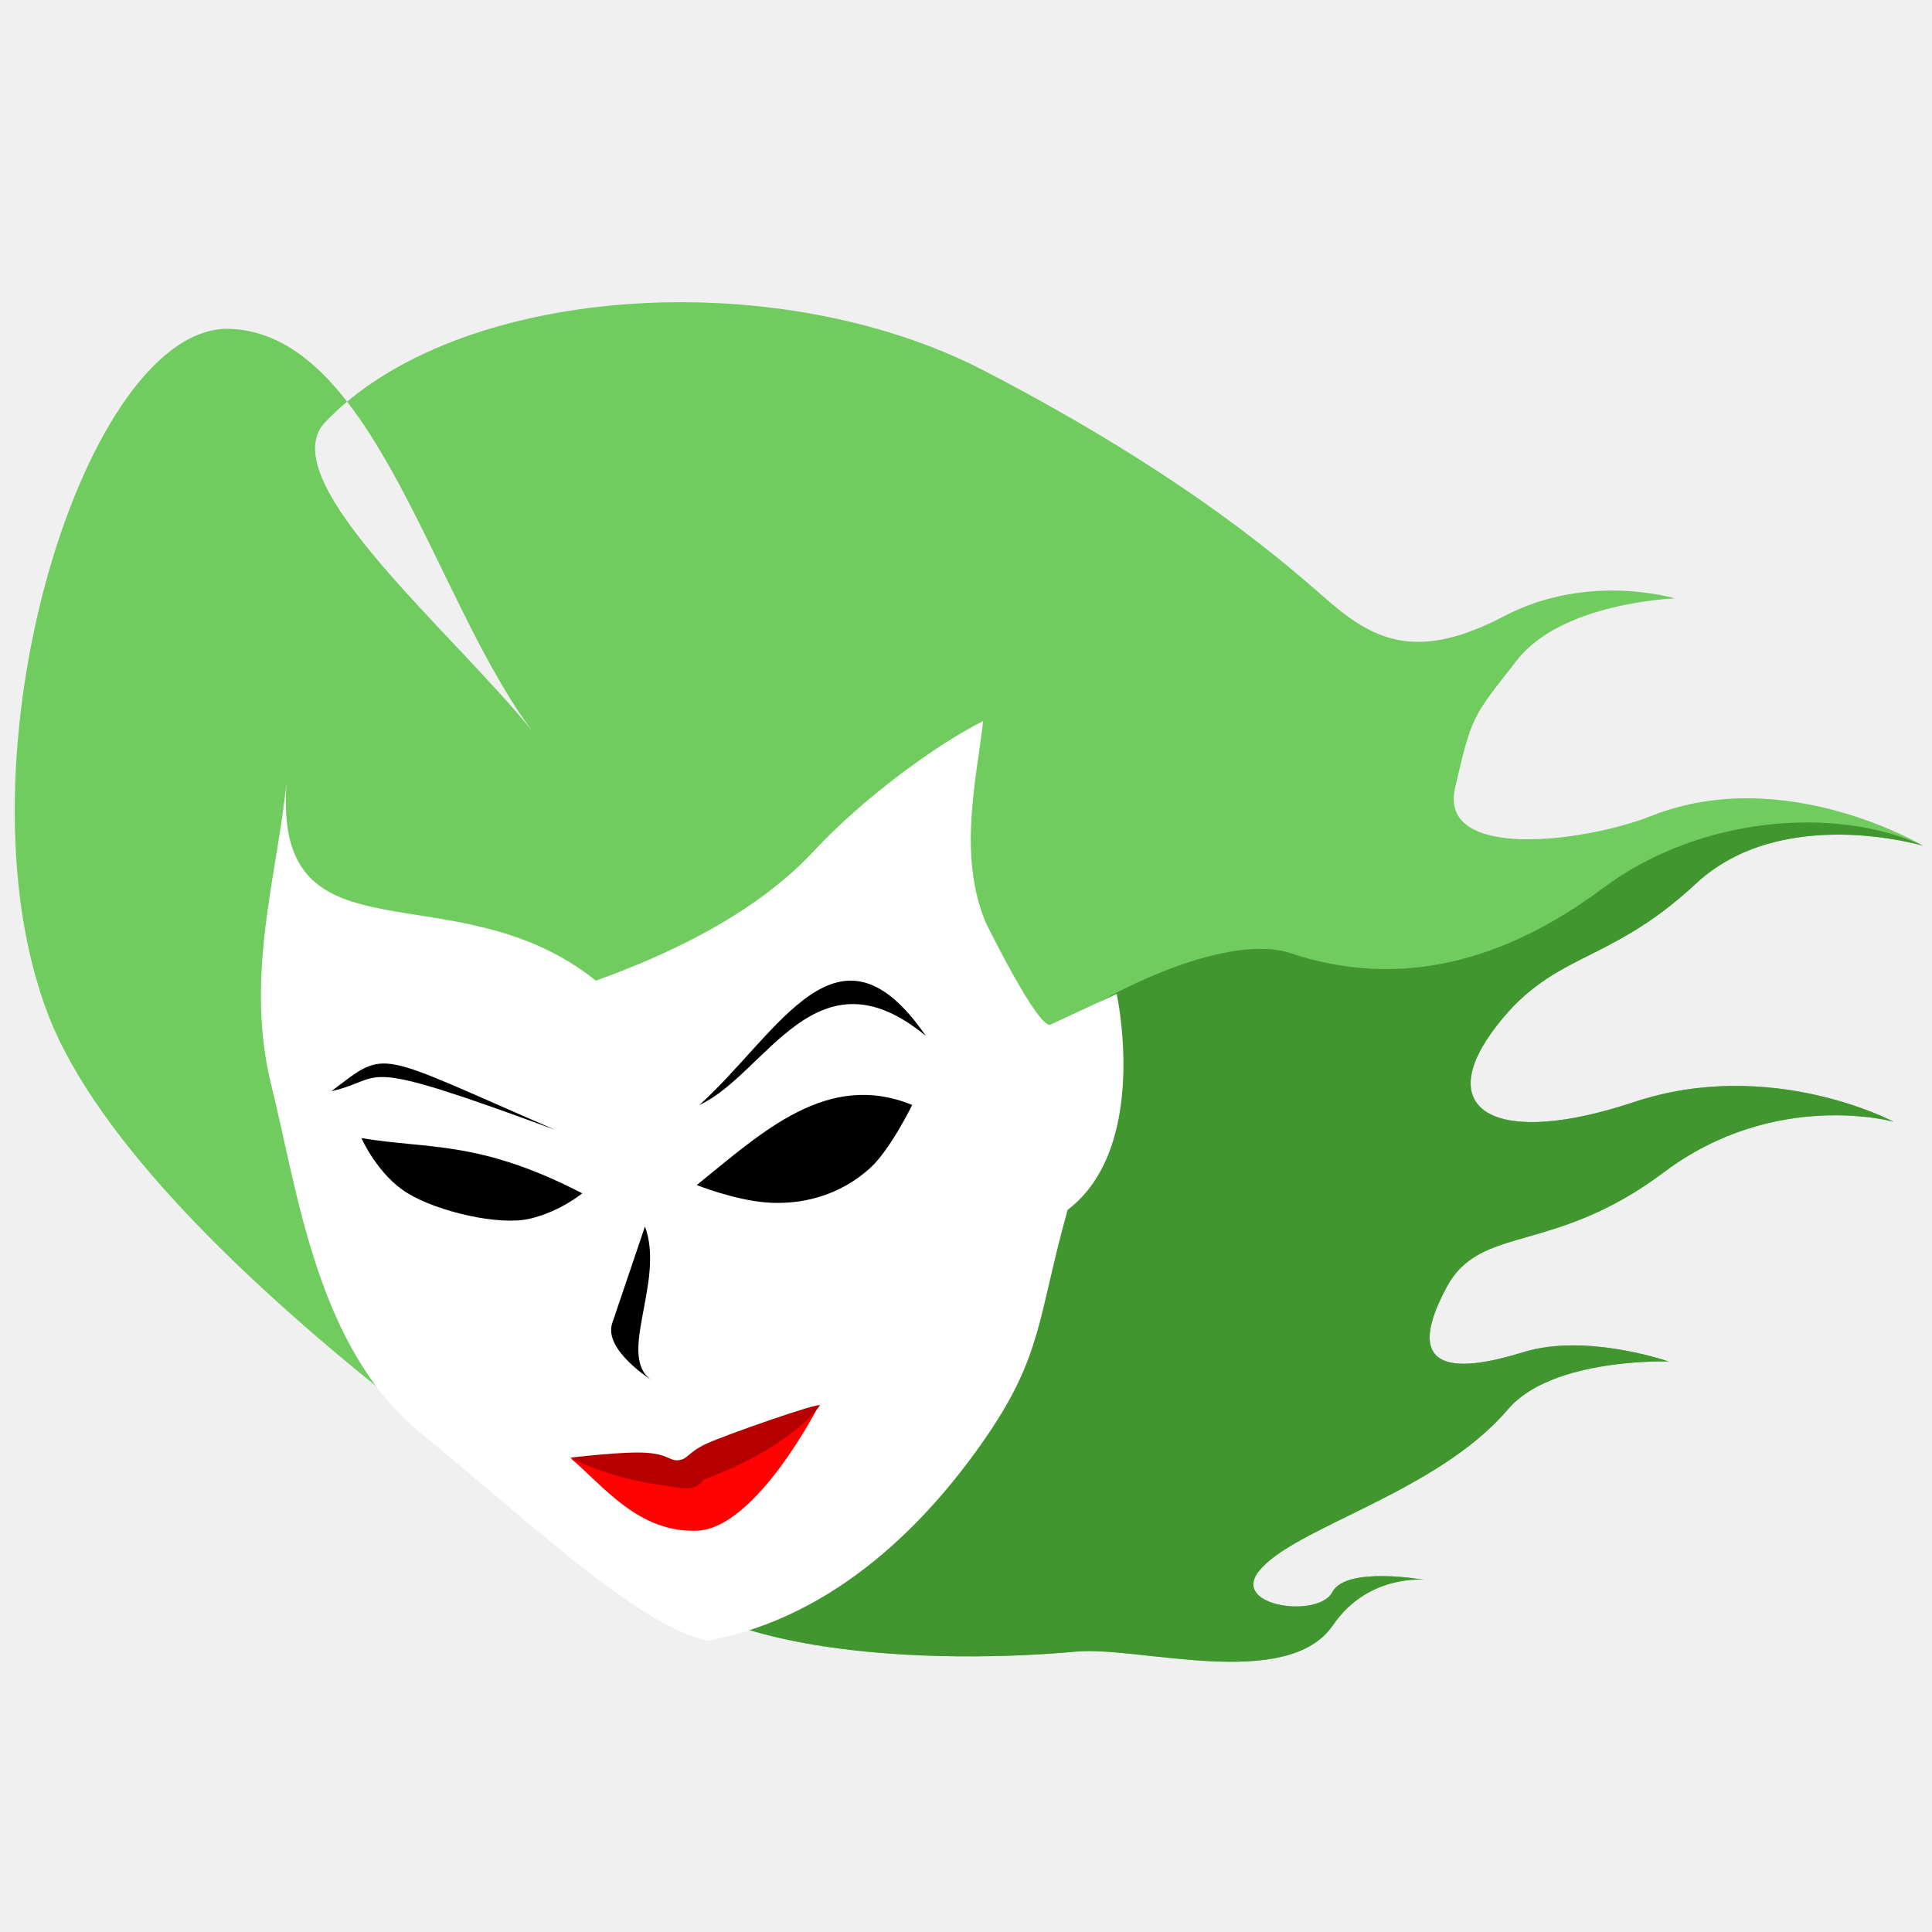
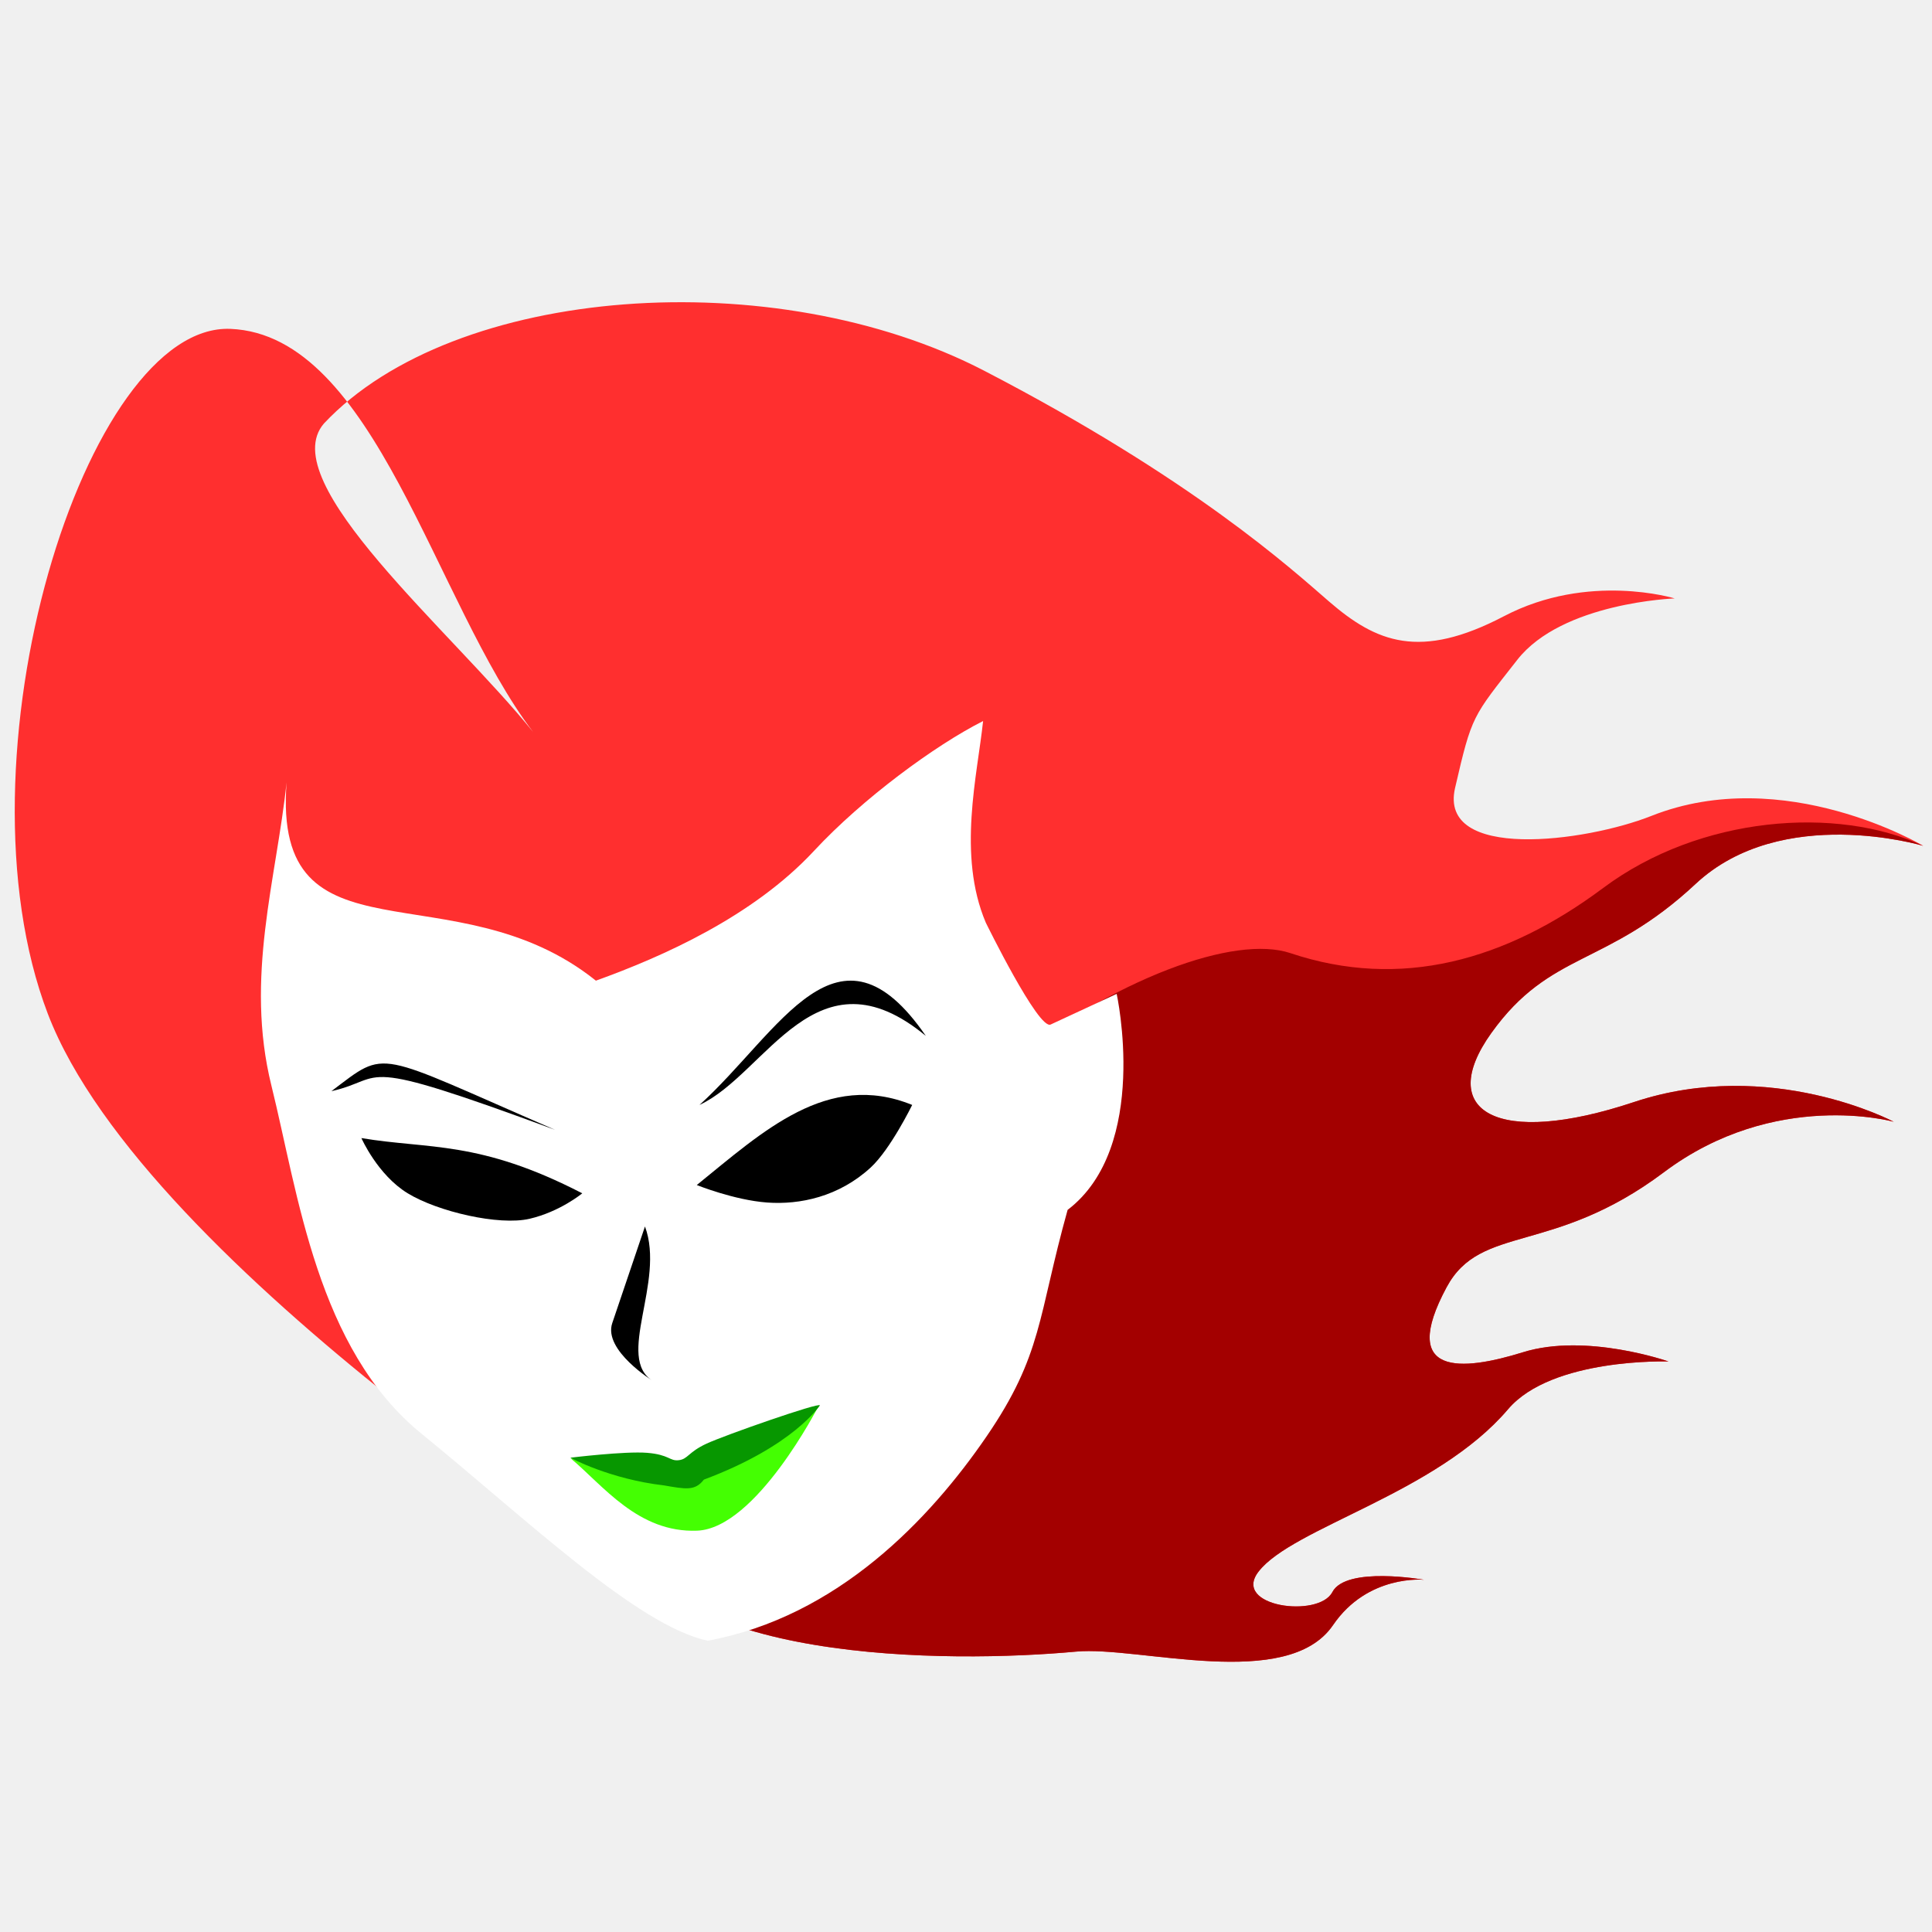
<svg xmlns="http://www.w3.org/2000/svg" version="1.1" id="svg2" viewBox="0 0 566.929 566.929" height="160mm" width="160mm">
  <defs id="defs4" />
-   <g transform="translate(-144.1489,185.9196)" style="display:inline" id="layer3">
-     <path id="path4239" d="m 327.01,204.771 -73.612,-32.417 84.814,108.598 c 0,0 -151.398,-94.405 -180.029,-169.38 -28.631,-74.975 11.12,-202.77 53.609,-200.987 42.489,1.783 59.742,80.182 88.814,118.323 -23.732,-29.502 -76.257,-73.35 -61.4,-90.556 38.227,-40.703 132.276,-47.356 193.745,-15.484 61.469,31.872 90.333,58.334 101.182,67.708 13.881,11.994 26.6,17.283 51.38,4.31 24.78,-12.973 50.07,-5.2 50.07,-5.2 0,0 -32.993,1.139 -46.197,18.01 C 576.18,24.567 576.09,23.826 571.128,45.296 c -4.963,21.469 38.129,15.924 57.618,8.199 39.072,-15.487 79.741,8.782 79.741,8.782 0,0 -41.475,-12.463 -66.783,11.182 -26.165,24.447 -42.59,19.53 -59.93,43.744 -16.506,23.049 1.658,33.65 41.847,20.27 40.19,-13.38 76.218,5.777 76.218,5.777 0,0 -34.765,-9.697 -67.432,14.816 -32.667,24.513 -53.717,15.064 -63.759,33.74 -14.141,26.301 4.543,24.636 22.41,19.079 18.544,-5.768 42.697,2.707 42.697,2.707 0,0 -34.181,-1.154 -47.074,14.008 -21.081,24.79 -63.291,34.724 -73.241,47.681 -7.886,10.27 17.654,13.703 21.674,5.993 4.02,-7.71 26.891,-3.622 26.891,-3.622 0,0 -16.481,-1.656 -26.686,13.297 -13.385,19.612 -57.085,6.078 -75.366,7.778 -36.73,3.415 -123.124,3.746 -134.544,-37.223 -11.42,-40.969 23.204,-9.725 23.204,-9.725 z" style="fill:#71cc5f;fill-opacity:1;fill-rule:evenodd;stroke:none;stroke-width:1px;stroke-linecap:butt;stroke-linejoin:miter;stroke-opacity:1" />
+   <g transform="translate(-144.1489,185.9196)" style="display:inline;fill:#ff2f2f;fill-opacity:1" id="layer3">
+     <path id="path4239" d="m 327.01,204.771 -73.612,-32.417 84.814,108.598 c 0,0 -151.398,-94.405 -180.029,-169.38 -28.631,-74.975 11.12,-202.77 53.609,-200.987 42.489,1.783 59.742,80.182 88.814,118.323 -23.732,-29.502 -76.257,-73.35 -61.4,-90.556 38.227,-40.703 132.276,-47.356 193.745,-15.484 61.469,31.872 90.333,58.334 101.182,67.708 13.881,11.994 26.6,17.283 51.38,4.31 24.78,-12.973 50.07,-5.2 50.07,-5.2 0,0 -32.993,1.139 -46.197,18.01 C 576.18,24.567 576.09,23.826 571.128,45.296 c -4.963,21.469 38.129,15.924 57.618,8.199 39.072,-15.487 79.741,8.782 79.741,8.782 0,0 -41.475,-12.463 -66.783,11.182 -26.165,24.447 -42.59,19.53 -59.93,43.744 -16.506,23.049 1.658,33.65 41.847,20.27 40.19,-13.38 76.218,5.777 76.218,5.777 0,0 -34.765,-9.697 -67.432,14.816 -32.667,24.513 -53.717,15.064 -63.759,33.74 -14.141,26.301 4.543,24.636 22.41,19.079 18.544,-5.768 42.697,2.707 42.697,2.707 0,0 -34.181,-1.154 -47.074,14.008 -21.081,24.79 -63.291,34.724 -73.241,47.681 -7.886,10.27 17.654,13.703 21.674,5.993 4.02,-7.71 26.891,-3.622 26.891,-3.622 0,0 -16.481,-1.656 -26.686,13.297 -13.385,19.612 -57.085,6.078 -75.366,7.778 -36.73,3.415 -123.124,3.746 -134.544,-37.223 -11.42,-40.969 23.204,-9.725 23.204,-9.725 z" style="fill:#ff2f2f;fill-opacity:1;fill-rule:evenodd;stroke:none;stroke-width:1px;stroke-linecap:butt;stroke-linejoin:miter;stroke-opacity:1" />
  </g>
-   <g transform="translate(-144.1489,185.9196)" style="display:inline" id="layer7">
-     <path style="display:inline;fill:#419630;fill-opacity:1;fill-rule:evenodd;stroke:none;stroke-width:1px;stroke-linecap:butt;stroke-linejoin:miter;stroke-opacity:1" d="m 708.487,62.276 c 0,0 -41.475,-12.463 -66.783,11.182 -26.165,24.447 -42.59,19.53 -59.93,43.744 -16.506,23.049 1.658,33.65 41.847,20.27 40.19,-13.38 76.218,5.777 76.218,5.777 0,0 -34.765,-9.697 -67.432,14.816 -32.667,24.513 -53.717,15.064 -63.759,33.74 -14.141,26.301 4.543,24.636 22.41,19.079 18.544,-5.768 42.697,2.707 42.697,2.707 0,0 -34.181,-1.154 -47.074,14.008 -21.081,24.79 -63.291,34.724 -73.241,47.681 -7.886,10.27 17.654,13.703 21.674,5.993 4.02,-7.71 26.891,-3.622 26.891,-3.622 0,0 -16.481,-1.656 -26.686,13.297 -13.385,19.612 -57.085,6.078 -75.366,7.778 -36.73,3.415 -123.124,3.746 -134.544,-37.223 -11.42,-40.969 23.204,-9.725 23.204,-9.725 C 383.62,143.161 490.407,82.928 522.798,93.767 c 32.391,10.839 63.168,2.23 91.811,-19.132 28.451,-21.219 68.607,-24.12 93.878,-12.358 z" id="path4293" />
+   <g transform="translate(-144.1489,185.9196)" style="display:inline;fill:#a30000;fill-opacity:1" id="layer7">
+     <path style="display:inline;fill:#a30000;fill-opacity:1;fill-rule:evenodd;stroke:none;stroke-width:1px;stroke-linecap:butt;stroke-linejoin:miter;stroke-opacity:1" d="m 708.487,62.276 c 0,0 -41.475,-12.463 -66.783,11.182 -26.165,24.447 -42.59,19.53 -59.93,43.744 -16.506,23.049 1.658,33.65 41.847,20.27 40.19,-13.38 76.218,5.777 76.218,5.777 0,0 -34.765,-9.697 -67.432,14.816 -32.667,24.513 -53.717,15.064 -63.759,33.74 -14.141,26.301 4.543,24.636 22.41,19.079 18.544,-5.768 42.697,2.707 42.697,2.707 0,0 -34.181,-1.154 -47.074,14.008 -21.081,24.79 -63.291,34.724 -73.241,47.681 -7.886,10.27 17.654,13.703 21.674,5.993 4.02,-7.71 26.891,-3.622 26.891,-3.622 0,0 -16.481,-1.656 -26.686,13.297 -13.385,19.612 -57.085,6.078 -75.366,7.778 -36.73,3.415 -123.124,3.746 -134.544,-37.223 -11.42,-40.969 23.204,-9.725 23.204,-9.725 C 383.62,143.161 490.407,82.928 522.798,93.767 c 32.391,10.839 63.168,2.23 91.811,-19.132 28.451,-21.219 68.607,-24.12 93.878,-12.358 z" id="path4293" />
  </g>
  <g transform="translate(-144.1489,185.9196)" style="display:inline" id="layer1">
    <path id="path4235" d="m 228.24,43.67 c -2.945,28.284 -12.326,57.184 -4.447,88.973 7.878,31.79 13.369,77.188 44.007,102.114 30.638,24.926 63.28,56.323 84.014,60.782 38.185,-7.037 65.261,-35.776 81.785,-59.882 16.524,-24.106 15.076,-35.215 23.832,-66.545 24.259,-18.486 14.397,-63.387 14.397,-63.387 l -19.385,8.999 C 448.882,116.378 433.427,84.828 433.427,84.828 424.998,64.988 430.974,41.422 432.627,25.666 418.491,32.805 397.241,48.452 383.019,63.757 365.093,83.046 338.565,94.805 319.008,101.847 277.374,68.458 224.124,98.703 228.24,43.67 Z" style="display:inline;fill:#ffffff;fill-opacity:1;fill-rule:evenodd;stroke:none;stroke-width:1px;stroke-linecap:butt;stroke-linejoin:miter;stroke-opacity:1" />
  </g>
  <g transform="translate(-144.1489,185.9196)" style="display:inline" id="layer5">
    <path id="path4265" d="m 333.411,173.975 -9.602,28.365 c -2.704,7.988 12.002,17.019 12.002,17.019 -11.261,-6.735 3.66,-29.049 -2.4,-45.384 z" style="fill:#000000;fill-opacity:1;fill-rule:evenodd;stroke:none;stroke-width:1px;stroke-linecap:butt;stroke-linejoin:miter;stroke-opacity:1" />
  </g>
  <g transform="translate(-144.1489,185.9196)" id="layer6">
-     <path id="path4270" d="m 311.611,242.027 c 10.885,2.673 27.302,1.672 35.13,8.353 4.98,-11.991 17.437,-5.408 37.604,-23.722 0,0 -18.314,35.907 -35.625,36.585 -17.311,0.678 -27.604,-13.28 -37.11,-21.216 z" style="fill:#ff0202;fill-opacity:1;fill-rule:evenodd;stroke:none;stroke-width:1px;stroke-linecap:butt;stroke-linejoin:miter;stroke-opacity:1" />
-     <path id="path4268" d="m 311.502,241.833 c 0,0 16.018,-1.965 22.543,-1.434 6.525,0.531 6.552,2.466 9.266,2.163 2.714,-0.303 2.747,-2.342 8.149,-4.851 5.402,-2.509 33.275,-12.248 33.275,-11.232 0,0 -7.654,11.935 -34.034,21.78 -2.615,3.379 -5.289,2.807 -11.714,1.7 -16.021,-1.86 -27.484,-8.126 -27.484,-8.126 z" style="fill:#b60000;fill-opacity:1;fill-rule:evenodd;stroke:none;stroke-width:1px;stroke-linecap:butt;stroke-linejoin:miter;stroke-opacity:1" />
+     <path id="path4270" d="m 311.611,242.027 c 10.885,2.673 27.302,1.672 35.13,8.353 4.98,-11.991 17.437,-5.408 37.604,-23.722 0,0 -18.314,35.907 -35.625,36.585 -17.311,0.678 -27.604,-13.28 -37.11,-21.216 z" style="fill:#44ff02;fill-opacity:1;fill-rule:evenodd;stroke:none;stroke-width:1px;stroke-linecap:butt;stroke-linejoin:miter;stroke-opacity:1" />
+     <path id="path4268" d="m 311.502,241.833 c 0,0 16.018,-1.965 22.543,-1.434 6.525,0.531 6.552,2.466 9.266,2.163 2.714,-0.303 2.747,-2.342 8.149,-4.851 5.402,-2.509 33.275,-12.248 33.275,-11.232 0,0 -7.654,11.935 -34.034,21.78 -2.615,3.379 -5.289,2.807 -11.714,1.7 -16.021,-1.86 -27.484,-8.126 -27.484,-8.126 z" style="fill:#079700;fill-opacity:1;fill-rule:evenodd;stroke:none;stroke-width:1px;stroke-linecap:butt;stroke-linejoin:miter;stroke-opacity:1" />
  </g>
  <g transform="translate(-144.1489,185.9196)" style="display:inline" id="layer4">
    <path id="path4254" d="m 307.006,145.61 c -53.586,-23.205 -48.975,-23.87 -65.611,-11.33 16.861,-3.797 5.401,-10.877 65.611,11.33 z" style="fill:#000000;fill-opacity:1;fill-rule:evenodd;stroke:none;stroke-width:1px;stroke-linecap:butt;stroke-linejoin:miter;stroke-opacity:1" />
    <path id="path4258" d="m 299.535,171.723 c 8.97,-2.077 15.472,-7.473 15.472,-7.473 -30.269,-15.643 -44.96,-12.877 -64.81,-16.209 0,0 4.752,10.818 13.602,16.209 8.851,5.391 26.766,9.55 35.736,7.473 z" style="display:inline;fill:#000000;fill-opacity:1;fill-rule:evenodd;stroke:none;stroke-width:1px;stroke-linecap:butt;stroke-linejoin:miter;stroke-opacity:1" />
    <path id="path4256" d="m 349.413,138.316 c 19.708,-9.159 34.252,-46.84 66.411,-20.261 -25.72,-37.407 -42.718,-1.249 -66.411,20.261 z" style="display:inline;fill:#000000;fill-opacity:1;fill-rule:evenodd;stroke:none;stroke-width:1px;stroke-linecap:butt;stroke-linejoin:miter;stroke-opacity:1" />
    <path id="path4262" d="m 348.613,161.819 c 19.376,-15.669 38.367,-33.62 63.21,-23.502 0,0 -6.375,13.027 -12.184,18.366 -9.298,8.546 -20.73,10.977 -30.4,10.267 -9.67,-0.71 -20.627,-5.131 -20.627,-5.131 z" style="fill:#000000;fill-opacity:1;fill-rule:evenodd;stroke:none;stroke-width:1px;stroke-linecap:butt;stroke-linejoin:miter;stroke-opacity:1" />
  </g>
</svg>
